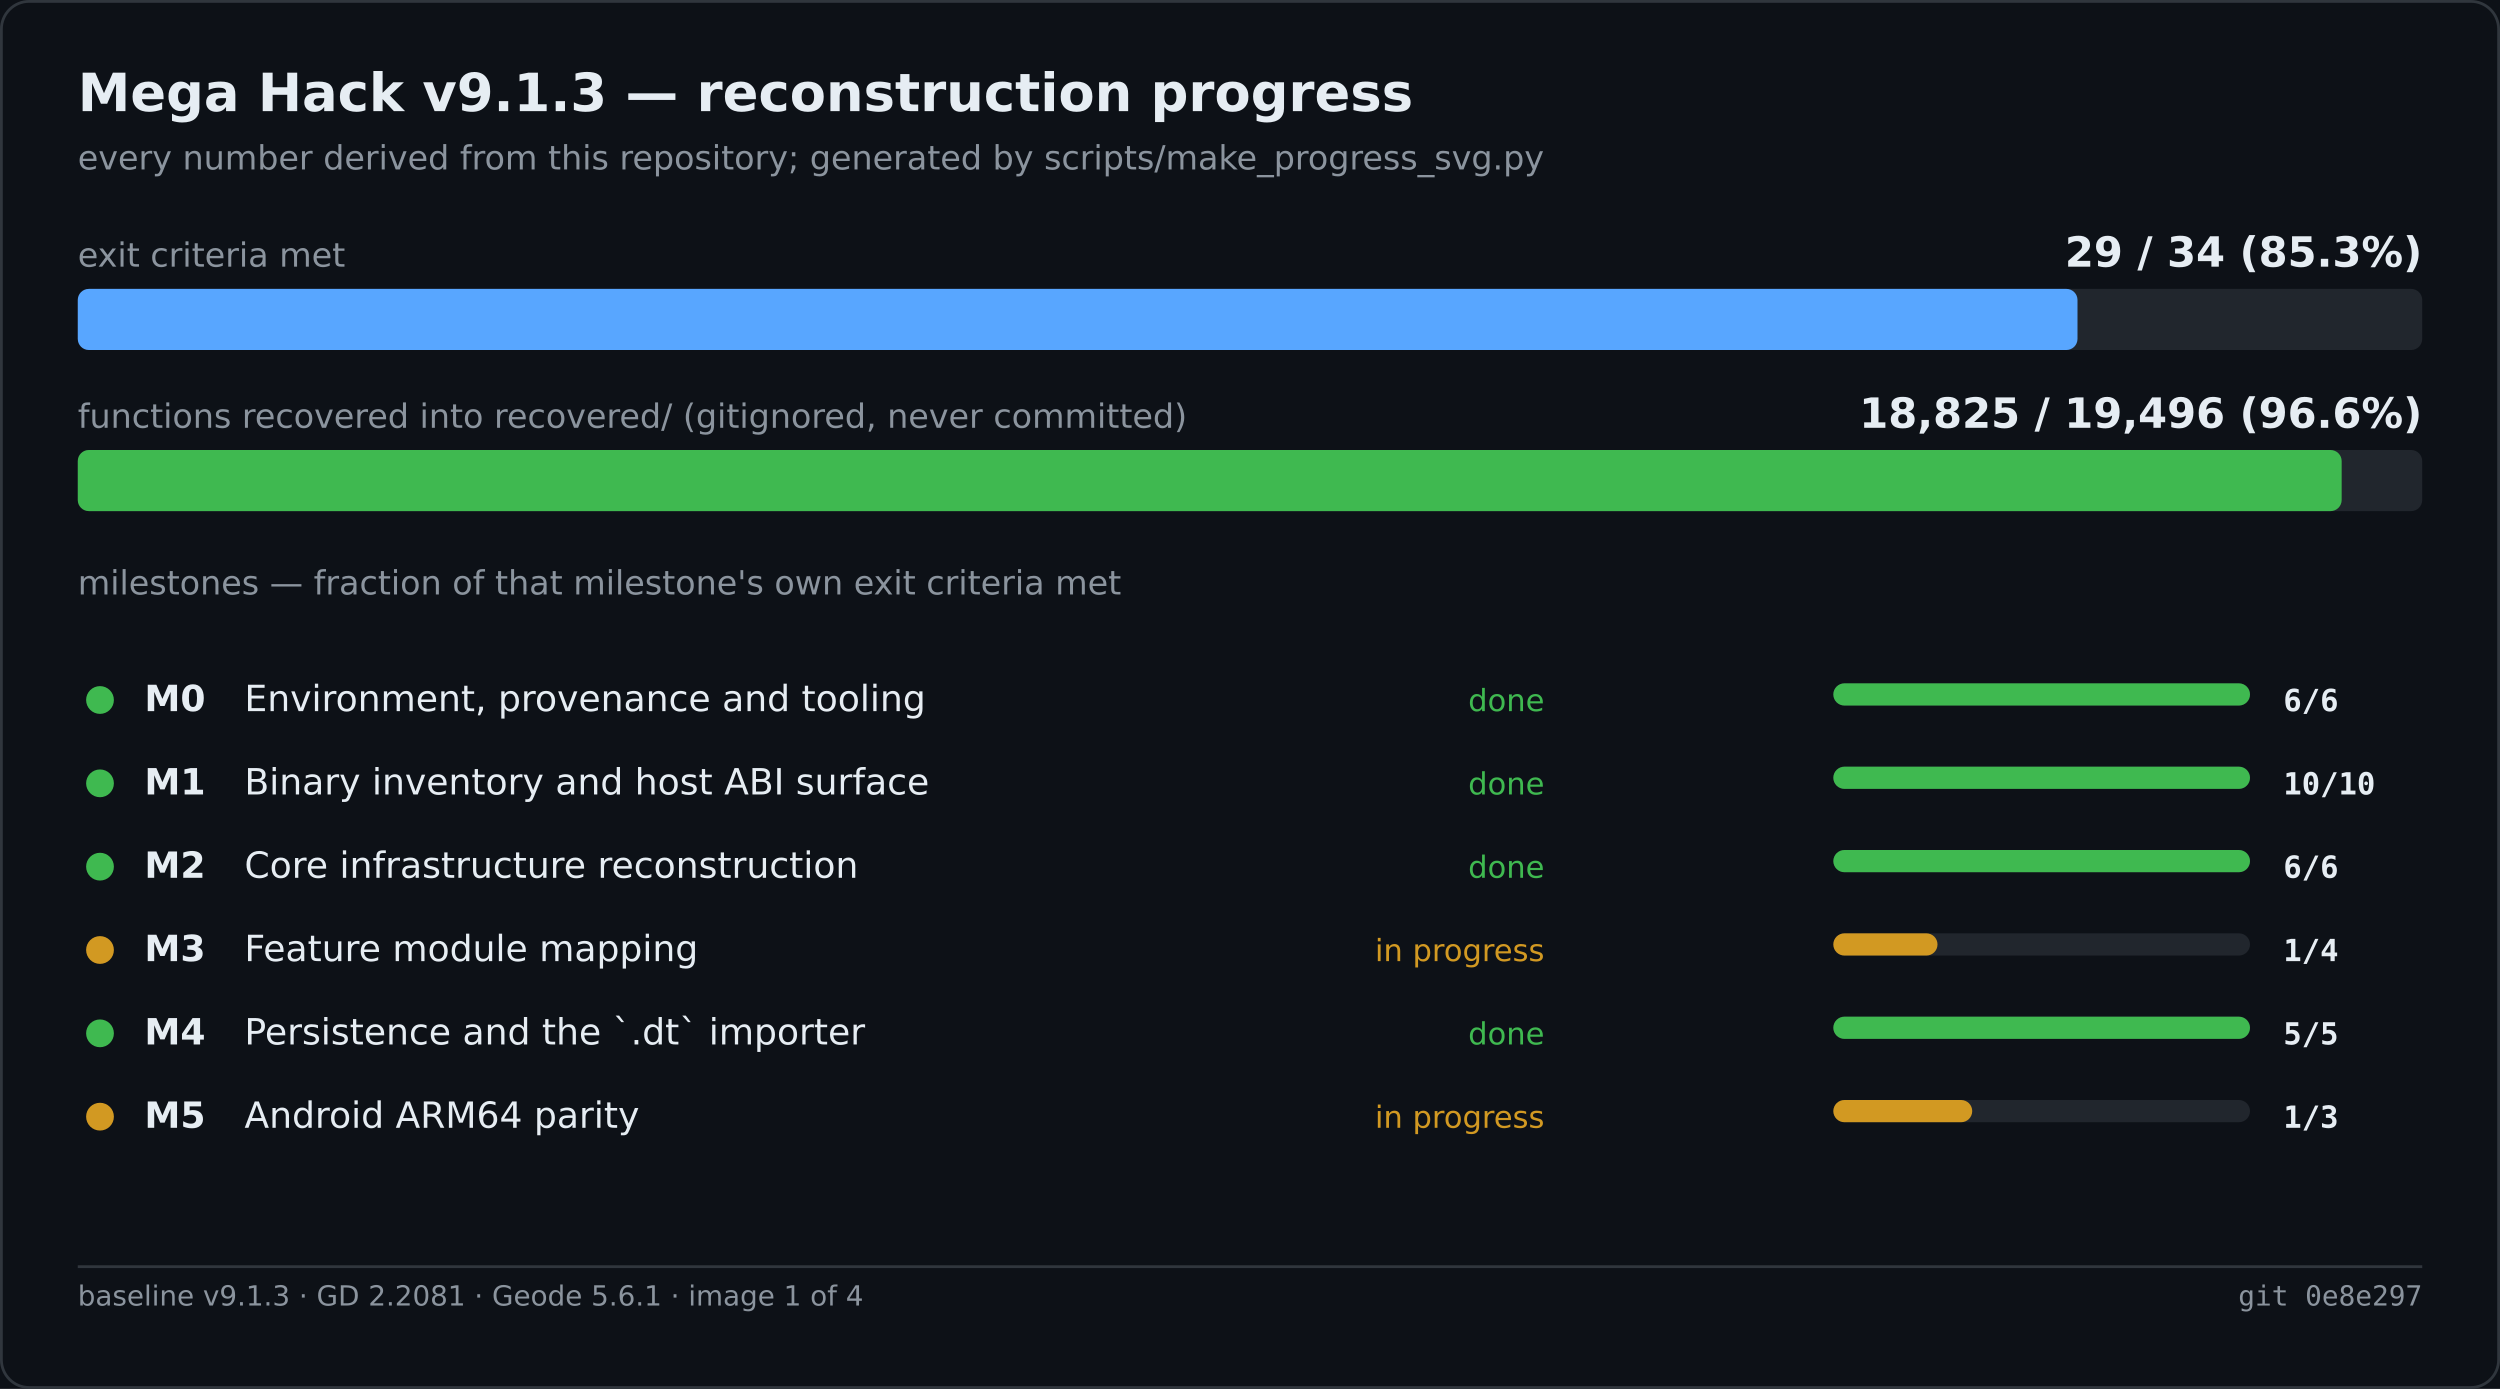
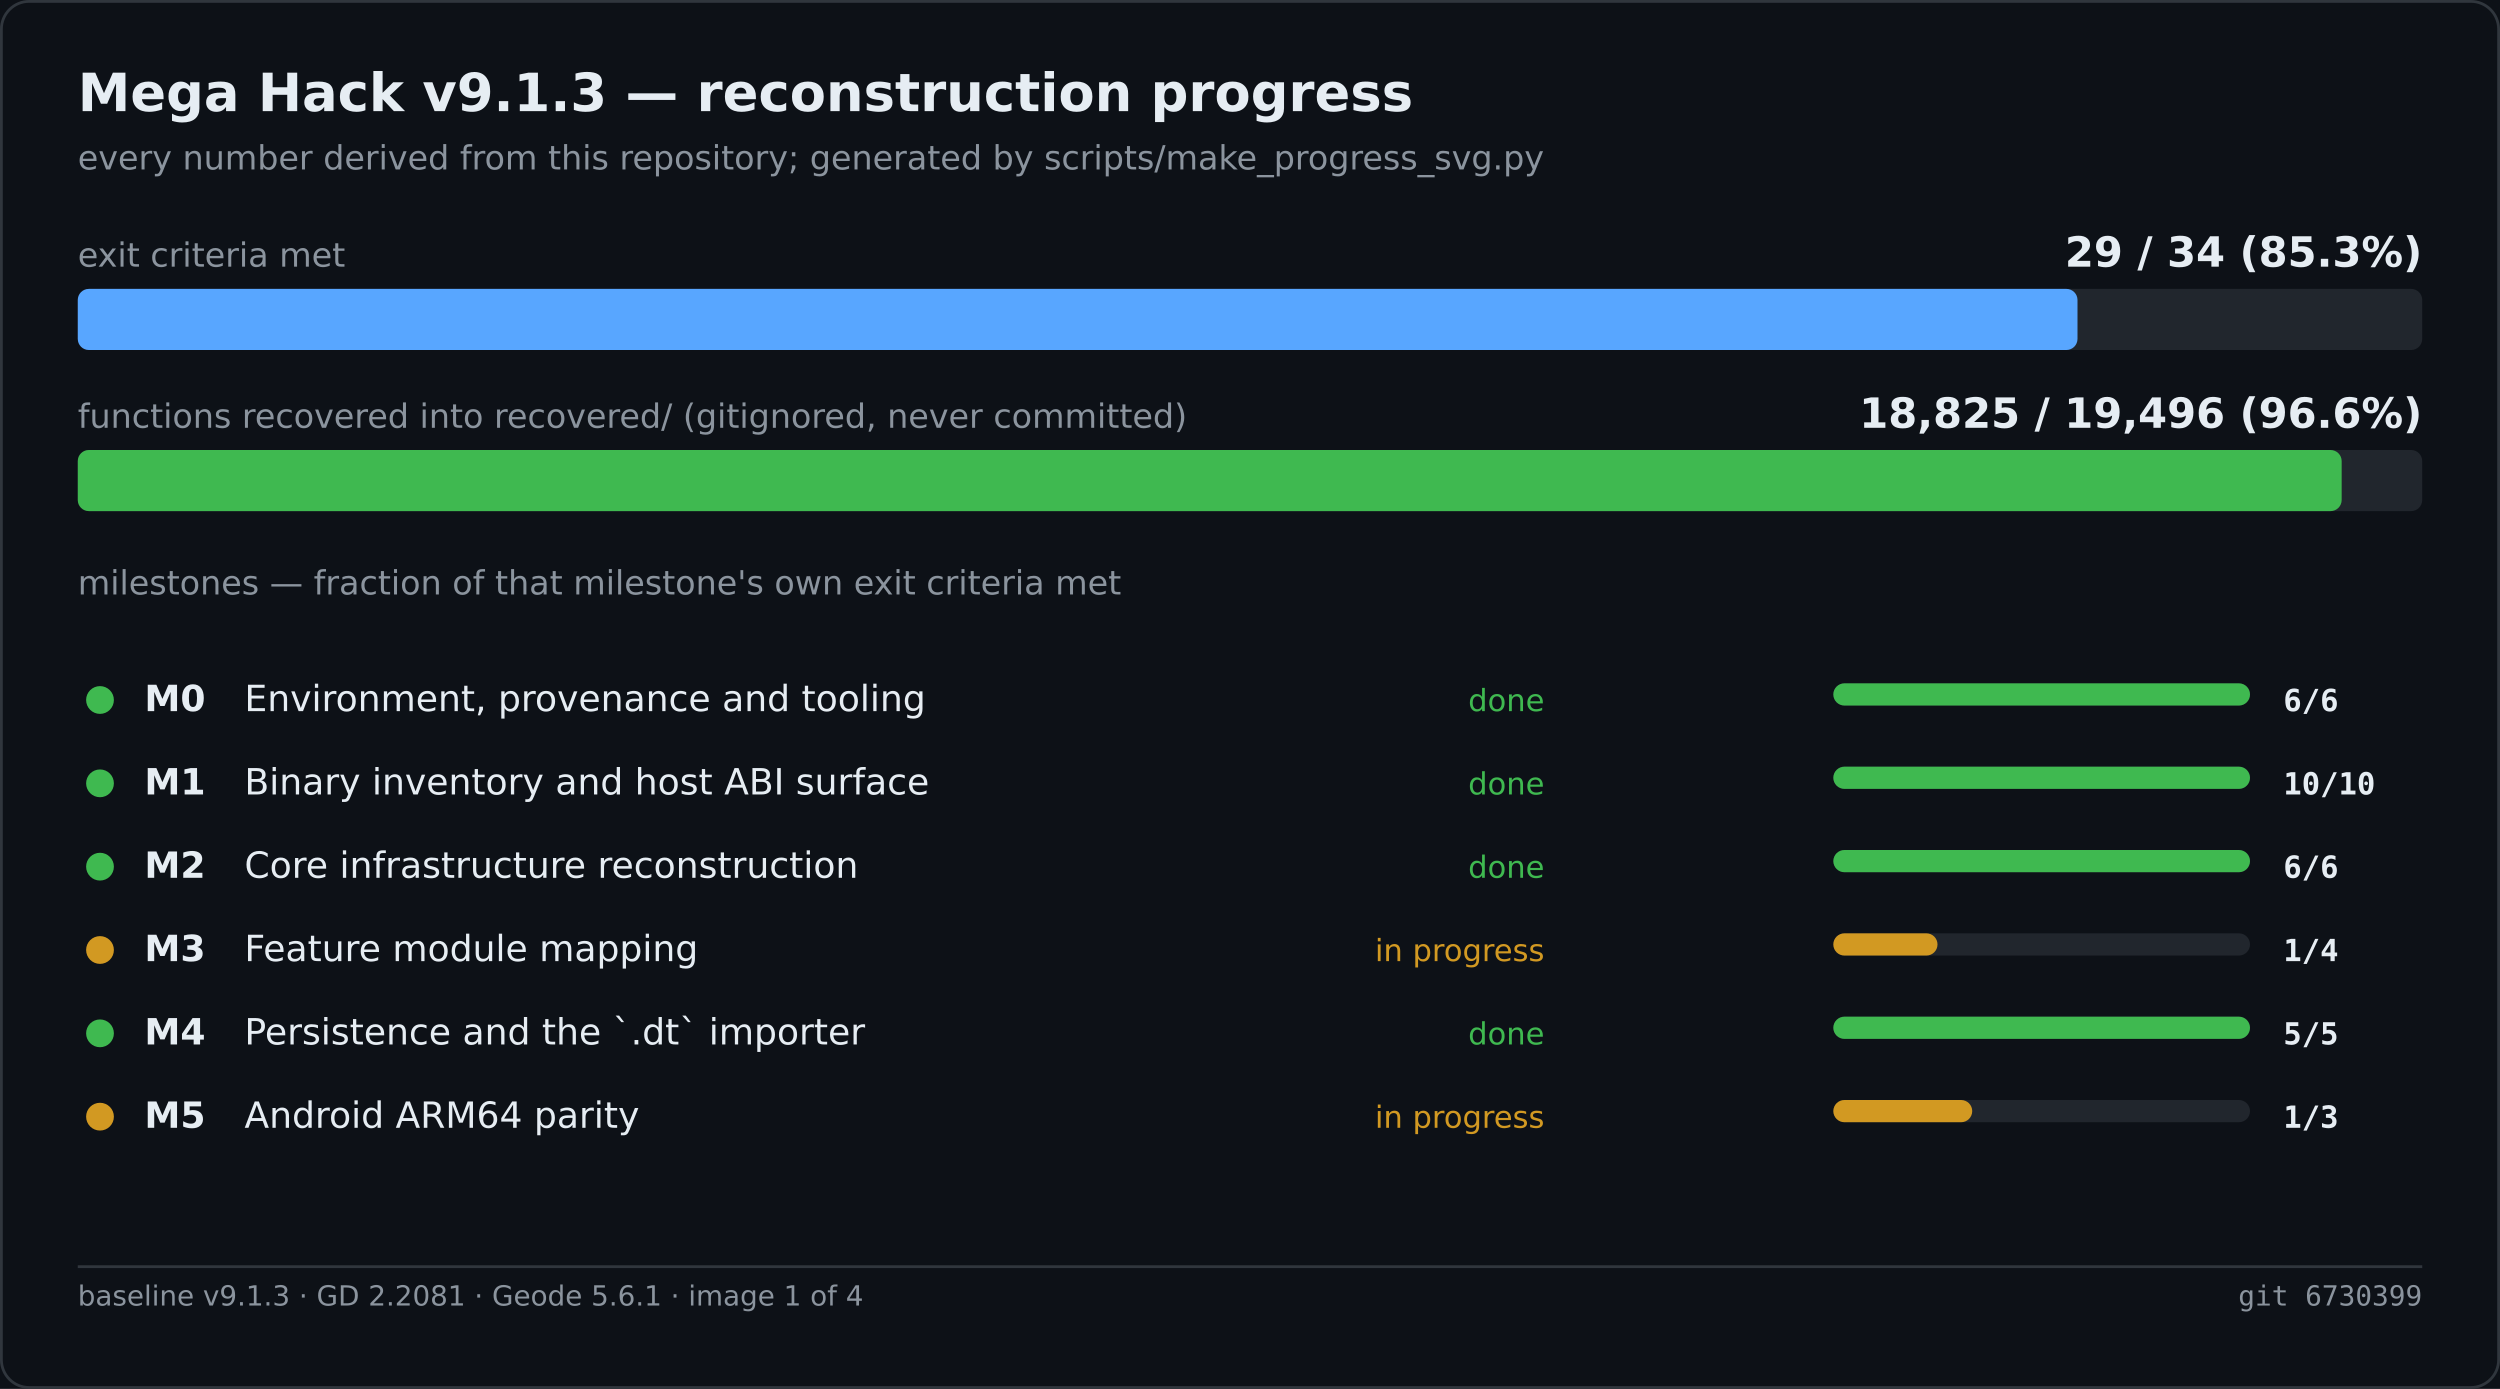
<svg xmlns="http://www.w3.org/2000/svg" width="900" height="500" viewBox="0 0 900 500" role="img" aria-label="Mega Hack v9.1.3 — reconstruction progress">
  <rect width="900" height="500" fill="#0d1117" />
  <rect x="0.5" y="0.5" width="899" height="499" fill="none" stroke="#30363d" rx="10" />
  <text x="28" y="40" font-family="Segoe UI,DejaVu Sans,Helvetica,sans-serif" font-size="19" font-weight="600" fill="#e6edf3">Mega Hack v9.1.3 — reconstruction progress</text>
  <text x="28" y="61" font-family="Segoe UI,DejaVu Sans,Helvetica,sans-serif" font-size="12" fill="#8b949e">every number derived from this repository; generated by scripts/make_progress_svg.py</text>
  <text x="28.0" y="96.0" font-family="Segoe UI,DejaVu Sans,Helvetica,sans-serif" font-size="12" fill="#8b949e">exit criteria met</text>
  <text x="872.0" y="96.0" font-family="Segoe UI,DejaVu Sans,Helvetica,sans-serif" font-size="15" fill="#e6edf3" font-weight="600" text-anchor="end">29 / 34   (85.3%)</text>
  <rect x="28.0" y="104.0" width="844.0" height="22.0" fill="#21262d" rx="4" />
  <rect x="28.0" y="104.0" width="719.9" height="22.0" fill="#58a6ff" rx="4" />
  <text x="28.0" y="154.0" font-family="Segoe UI,DejaVu Sans,Helvetica,sans-serif" font-size="12" fill="#8b949e">functions recovered into recovered/ (gitignored, never committed)</text>
  <text x="872.0" y="154.0" font-family="Segoe UI,DejaVu Sans,Helvetica,sans-serif" font-size="15" fill="#e6edf3" font-weight="600" text-anchor="end">18,825 / 19,496   (96.6%)</text>
  <rect x="28.0" y="162.0" width="844.0" height="22.0" fill="#21262d" rx="4" />
  <rect x="28.0" y="162.0" width="815.0" height="22.0" fill="#3fb950" rx="4" />
  <text x="28.0" y="214.0" font-family="Segoe UI,DejaVu Sans,Helvetica,sans-serif" font-size="12" fill="#8b949e">milestones — fraction of that milestone's own exit criteria met</text>
  <circle cx="36.0" cy="252.0" r="5" fill="#3fb950" />
  <text x="52.0" y="256.0" font-family="Segoe UI,DejaVu Sans,Helvetica,sans-serif" font-size="13" fill="#e6edf3" font-weight="600">M0</text>
  <text x="88.0" y="256.0" font-family="Segoe UI,DejaVu Sans,Helvetica,sans-serif" font-size="13" fill="#e6edf3">Environment, provenance and tooling</text>
  <text x="556.0" y="256.0" font-family="Segoe UI,DejaVu Sans,Helvetica,sans-serif" font-size="11" fill="#3fb950" text-anchor="end">done</text>
  <rect x="660.0" y="246.0" width="150.0" height="8.0" fill="#21262d" rx="4" />
  <rect x="660.0" y="246.0" width="150.0" height="8.0" fill="#3fb950" rx="4" />
  <text x="822.0" y="256.0" font-family="Cascadia Mono,Consolas,DejaVu Sans Mono,monospace" font-size="11" fill="#e6edf3" font-weight="600">6/6</text>
  <circle cx="36.0" cy="282.0" r="5" fill="#3fb950" />
  <text x="52.0" y="286.0" font-family="Segoe UI,DejaVu Sans,Helvetica,sans-serif" font-size="13" fill="#e6edf3" font-weight="600">M1</text>
  <text x="88.0" y="286.0" font-family="Segoe UI,DejaVu Sans,Helvetica,sans-serif" font-size="13" fill="#e6edf3">Binary inventory and host ABI surface</text>
  <text x="556.0" y="286.0" font-family="Segoe UI,DejaVu Sans,Helvetica,sans-serif" font-size="11" fill="#3fb950" text-anchor="end">done</text>
  <rect x="660.0" y="276.0" width="150.0" height="8.0" fill="#21262d" rx="4" />
  <rect x="660.0" y="276.0" width="150.0" height="8.0" fill="#3fb950" rx="4" />
  <text x="822.0" y="286.0" font-family="Cascadia Mono,Consolas,DejaVu Sans Mono,monospace" font-size="11" fill="#e6edf3" font-weight="600">10/10</text>
  <circle cx="36.0" cy="312.0" r="5" fill="#3fb950" />
  <text x="52.0" y="316.0" font-family="Segoe UI,DejaVu Sans,Helvetica,sans-serif" font-size="13" fill="#e6edf3" font-weight="600">M2</text>
  <text x="88.0" y="316.0" font-family="Segoe UI,DejaVu Sans,Helvetica,sans-serif" font-size="13" fill="#e6edf3">Core infrastructure reconstruction</text>
  <text x="556.0" y="316.0" font-family="Segoe UI,DejaVu Sans,Helvetica,sans-serif" font-size="11" fill="#3fb950" text-anchor="end">done</text>
  <rect x="660.0" y="306.0" width="150.0" height="8.0" fill="#21262d" rx="4" />
  <rect x="660.0" y="306.0" width="150.0" height="8.0" fill="#3fb950" rx="4" />
  <text x="822.0" y="316.0" font-family="Cascadia Mono,Consolas,DejaVu Sans Mono,monospace" font-size="11" fill="#e6edf3" font-weight="600">6/6</text>
  <circle cx="36.0" cy="342.0" r="5" fill="#d29922" />
  <text x="52.0" y="346.0" font-family="Segoe UI,DejaVu Sans,Helvetica,sans-serif" font-size="13" fill="#e6edf3" font-weight="600">M3</text>
  <text x="88.0" y="346.0" font-family="Segoe UI,DejaVu Sans,Helvetica,sans-serif" font-size="13" fill="#e6edf3">Feature module mapping</text>
  <text x="556.0" y="346.0" font-family="Segoe UI,DejaVu Sans,Helvetica,sans-serif" font-size="11" fill="#d29922" text-anchor="end">in progress</text>
  <rect x="660.0" y="336.0" width="150.0" height="8.0" fill="#21262d" rx="4" />
  <rect x="660.0" y="336.0" width="37.5" height="8.0" fill="#d29922" rx="4" />
  <text x="822.0" y="346.0" font-family="Cascadia Mono,Consolas,DejaVu Sans Mono,monospace" font-size="11" fill="#e6edf3" font-weight="600">1/4</text>
  <circle cx="36.0" cy="372.0" r="5" fill="#3fb950" />
  <text x="52.0" y="376.0" font-family="Segoe UI,DejaVu Sans,Helvetica,sans-serif" font-size="13" fill="#e6edf3" font-weight="600">M4</text>
  <text x="88.0" y="376.0" font-family="Segoe UI,DejaVu Sans,Helvetica,sans-serif" font-size="13" fill="#e6edf3">Persistence and the `.dt` importer</text>
  <text x="556.0" y="376.0" font-family="Segoe UI,DejaVu Sans,Helvetica,sans-serif" font-size="11" fill="#3fb950" text-anchor="end">done</text>
  <rect x="660.0" y="366.0" width="150.0" height="8.0" fill="#21262d" rx="4" />
  <rect x="660.0" y="366.0" width="150.0" height="8.0" fill="#3fb950" rx="4" />
  <text x="822.0" y="376.0" font-family="Cascadia Mono,Consolas,DejaVu Sans Mono,monospace" font-size="11" fill="#e6edf3" font-weight="600">5/5</text>
  <circle cx="36.0" cy="402.0" r="5" fill="#d29922" />
  <text x="52.0" y="406.0" font-family="Segoe UI,DejaVu Sans,Helvetica,sans-serif" font-size="13" fill="#e6edf3" font-weight="600">M5</text>
  <text x="88.0" y="406.0" font-family="Segoe UI,DejaVu Sans,Helvetica,sans-serif" font-size="13" fill="#e6edf3">Android ARM64 parity</text>
  <text x="556.0" y="406.0" font-family="Segoe UI,DejaVu Sans,Helvetica,sans-serif" font-size="11" fill="#d29922" text-anchor="end">in progress</text>
  <rect x="660.0" y="396.0" width="150.0" height="8.0" fill="#21262d" rx="4" />
  <rect x="660.0" y="396.0" width="50.0" height="8.0" fill="#d29922" rx="4" />
  <text x="822.0" y="406.0" font-family="Cascadia Mono,Consolas,DejaVu Sans Mono,monospace" font-size="11" fill="#e6edf3" font-weight="600">1/3</text>
  <line x1="28.0" y1="456.0" x2="872.0" y2="456.0" stroke="#30363d" stroke-width="1" />
  <text x="28.0" y="470.0" font-family="Segoe UI,DejaVu Sans,Helvetica,sans-serif" font-size="10" fill="#8b949e">baseline v9.1.3 · GD 2.2081 · Geode 5.6.1 · image 1 of 4</text>
-   <text x="872.0" y="470.0" font-family="Cascadia Mono,Consolas,DejaVu Sans Mono,monospace" font-size="10" fill="#8b949e" text-anchor="end">git 0e8e297</text>
+   <text x="872.0" y="470.0" font-family="Cascadia Mono,Consolas,DejaVu Sans Mono,monospace" font-size="10" fill="#8b949e" text-anchor="end">git 6730399</text>
</svg>
